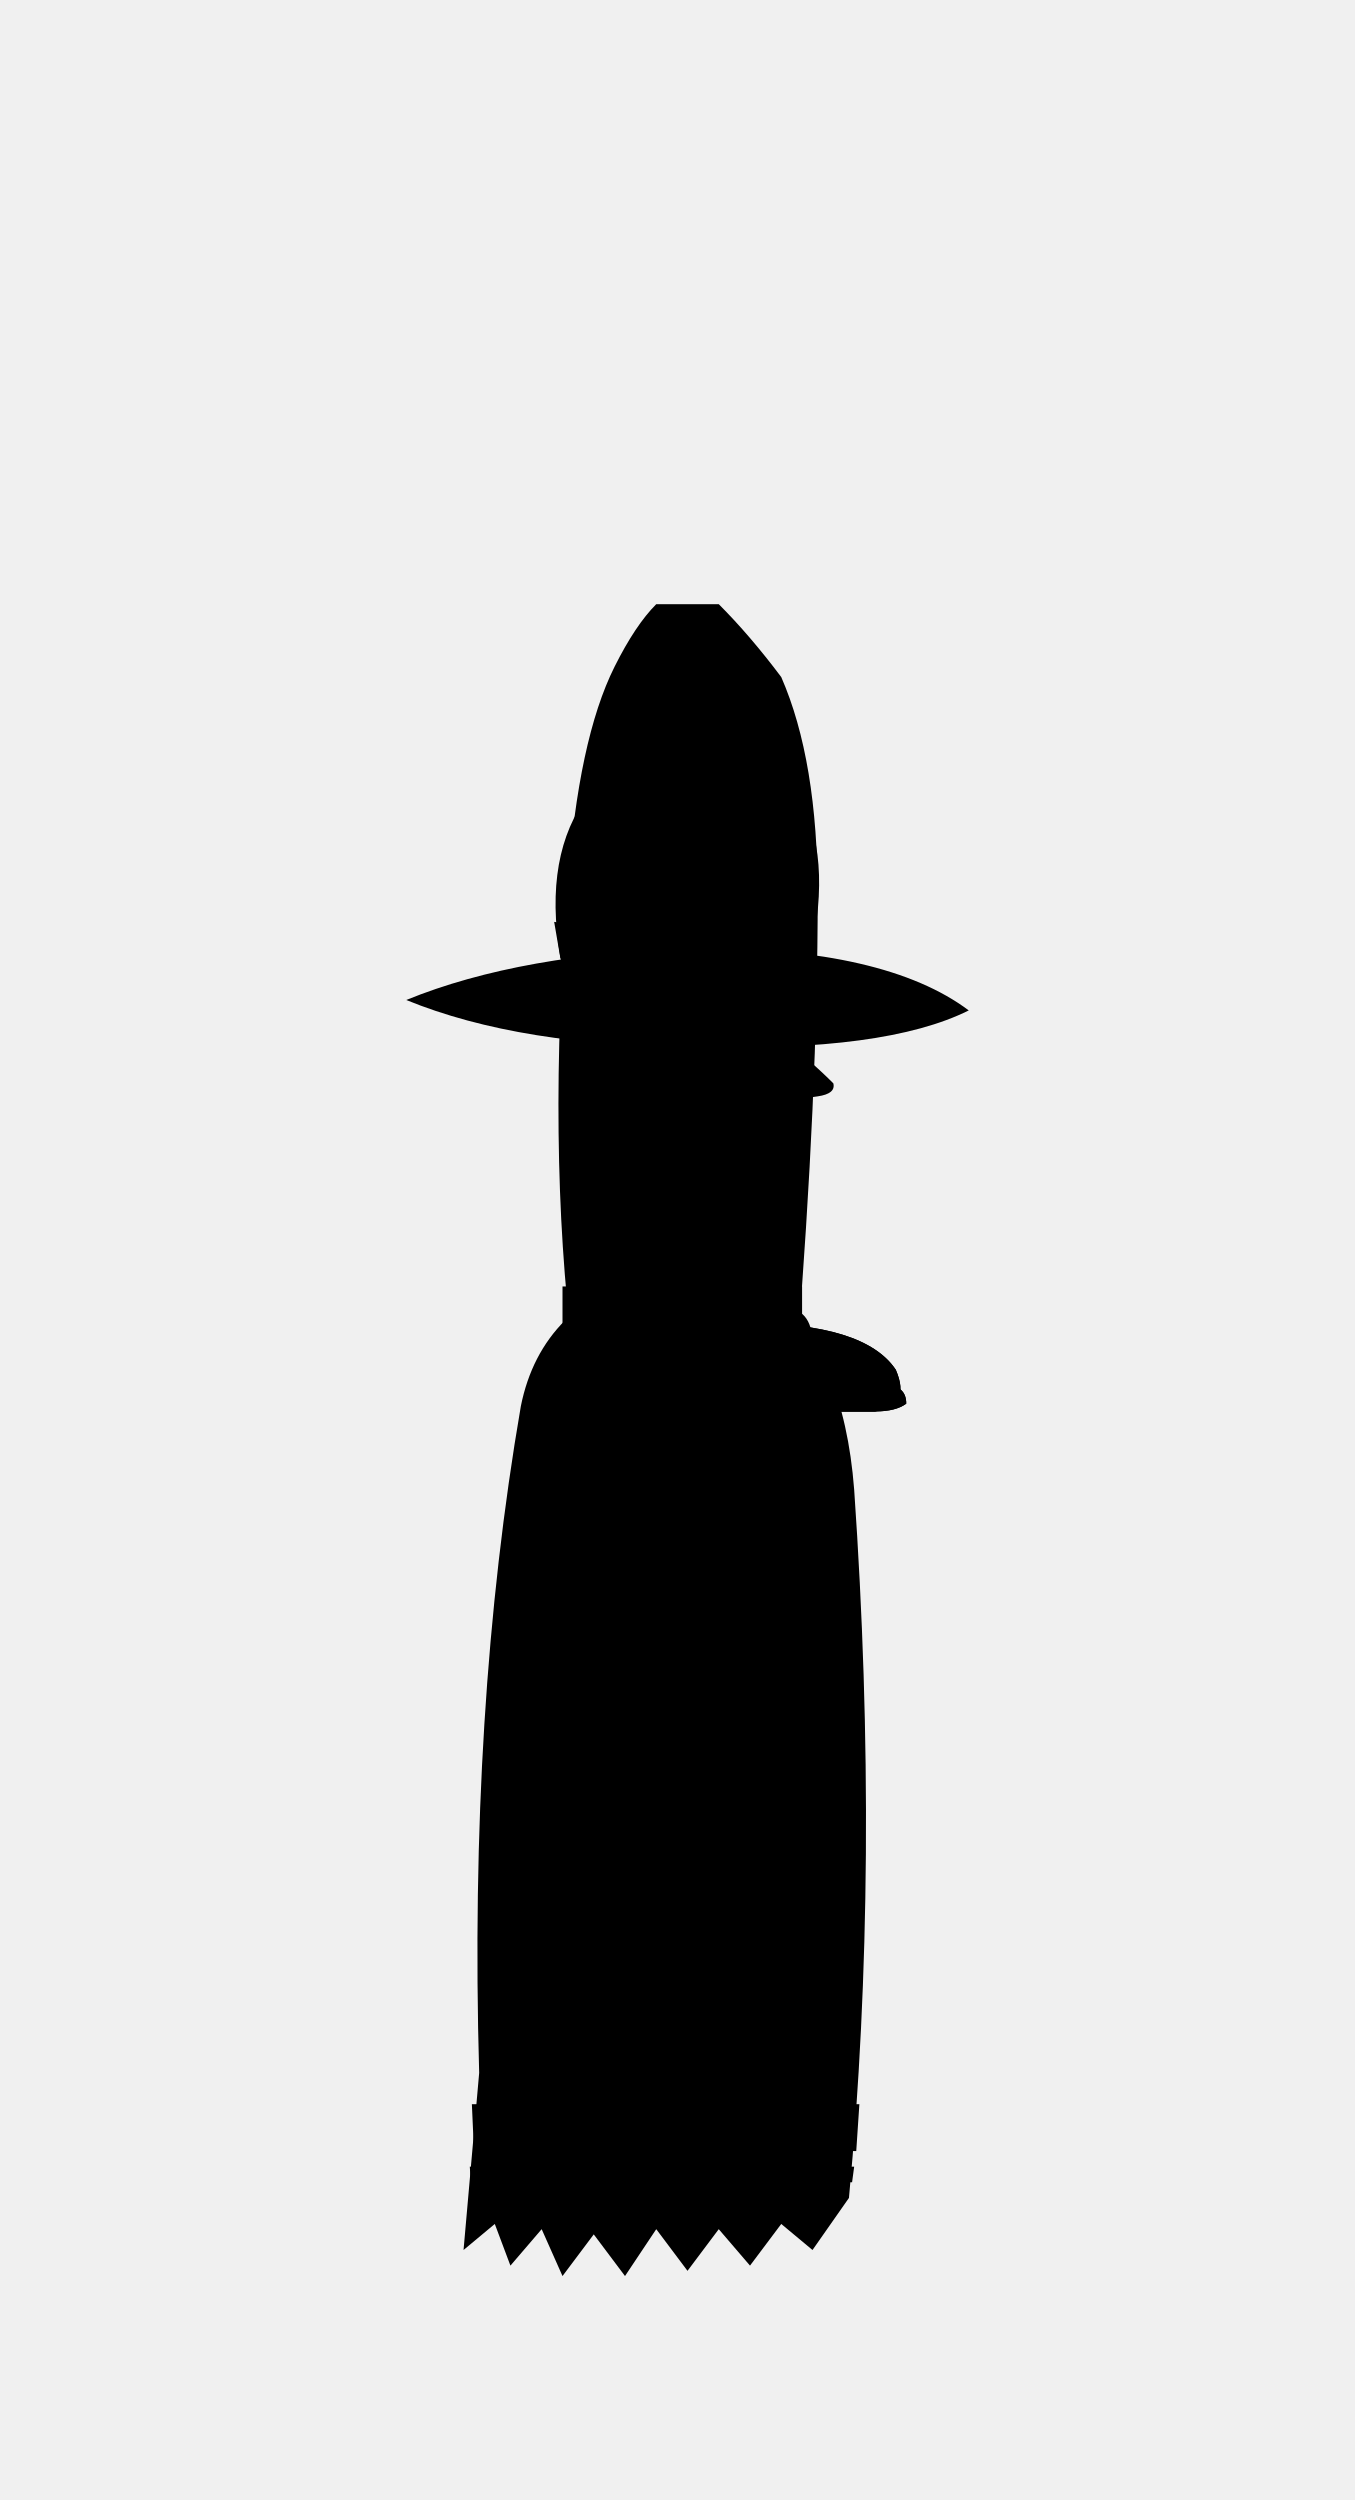
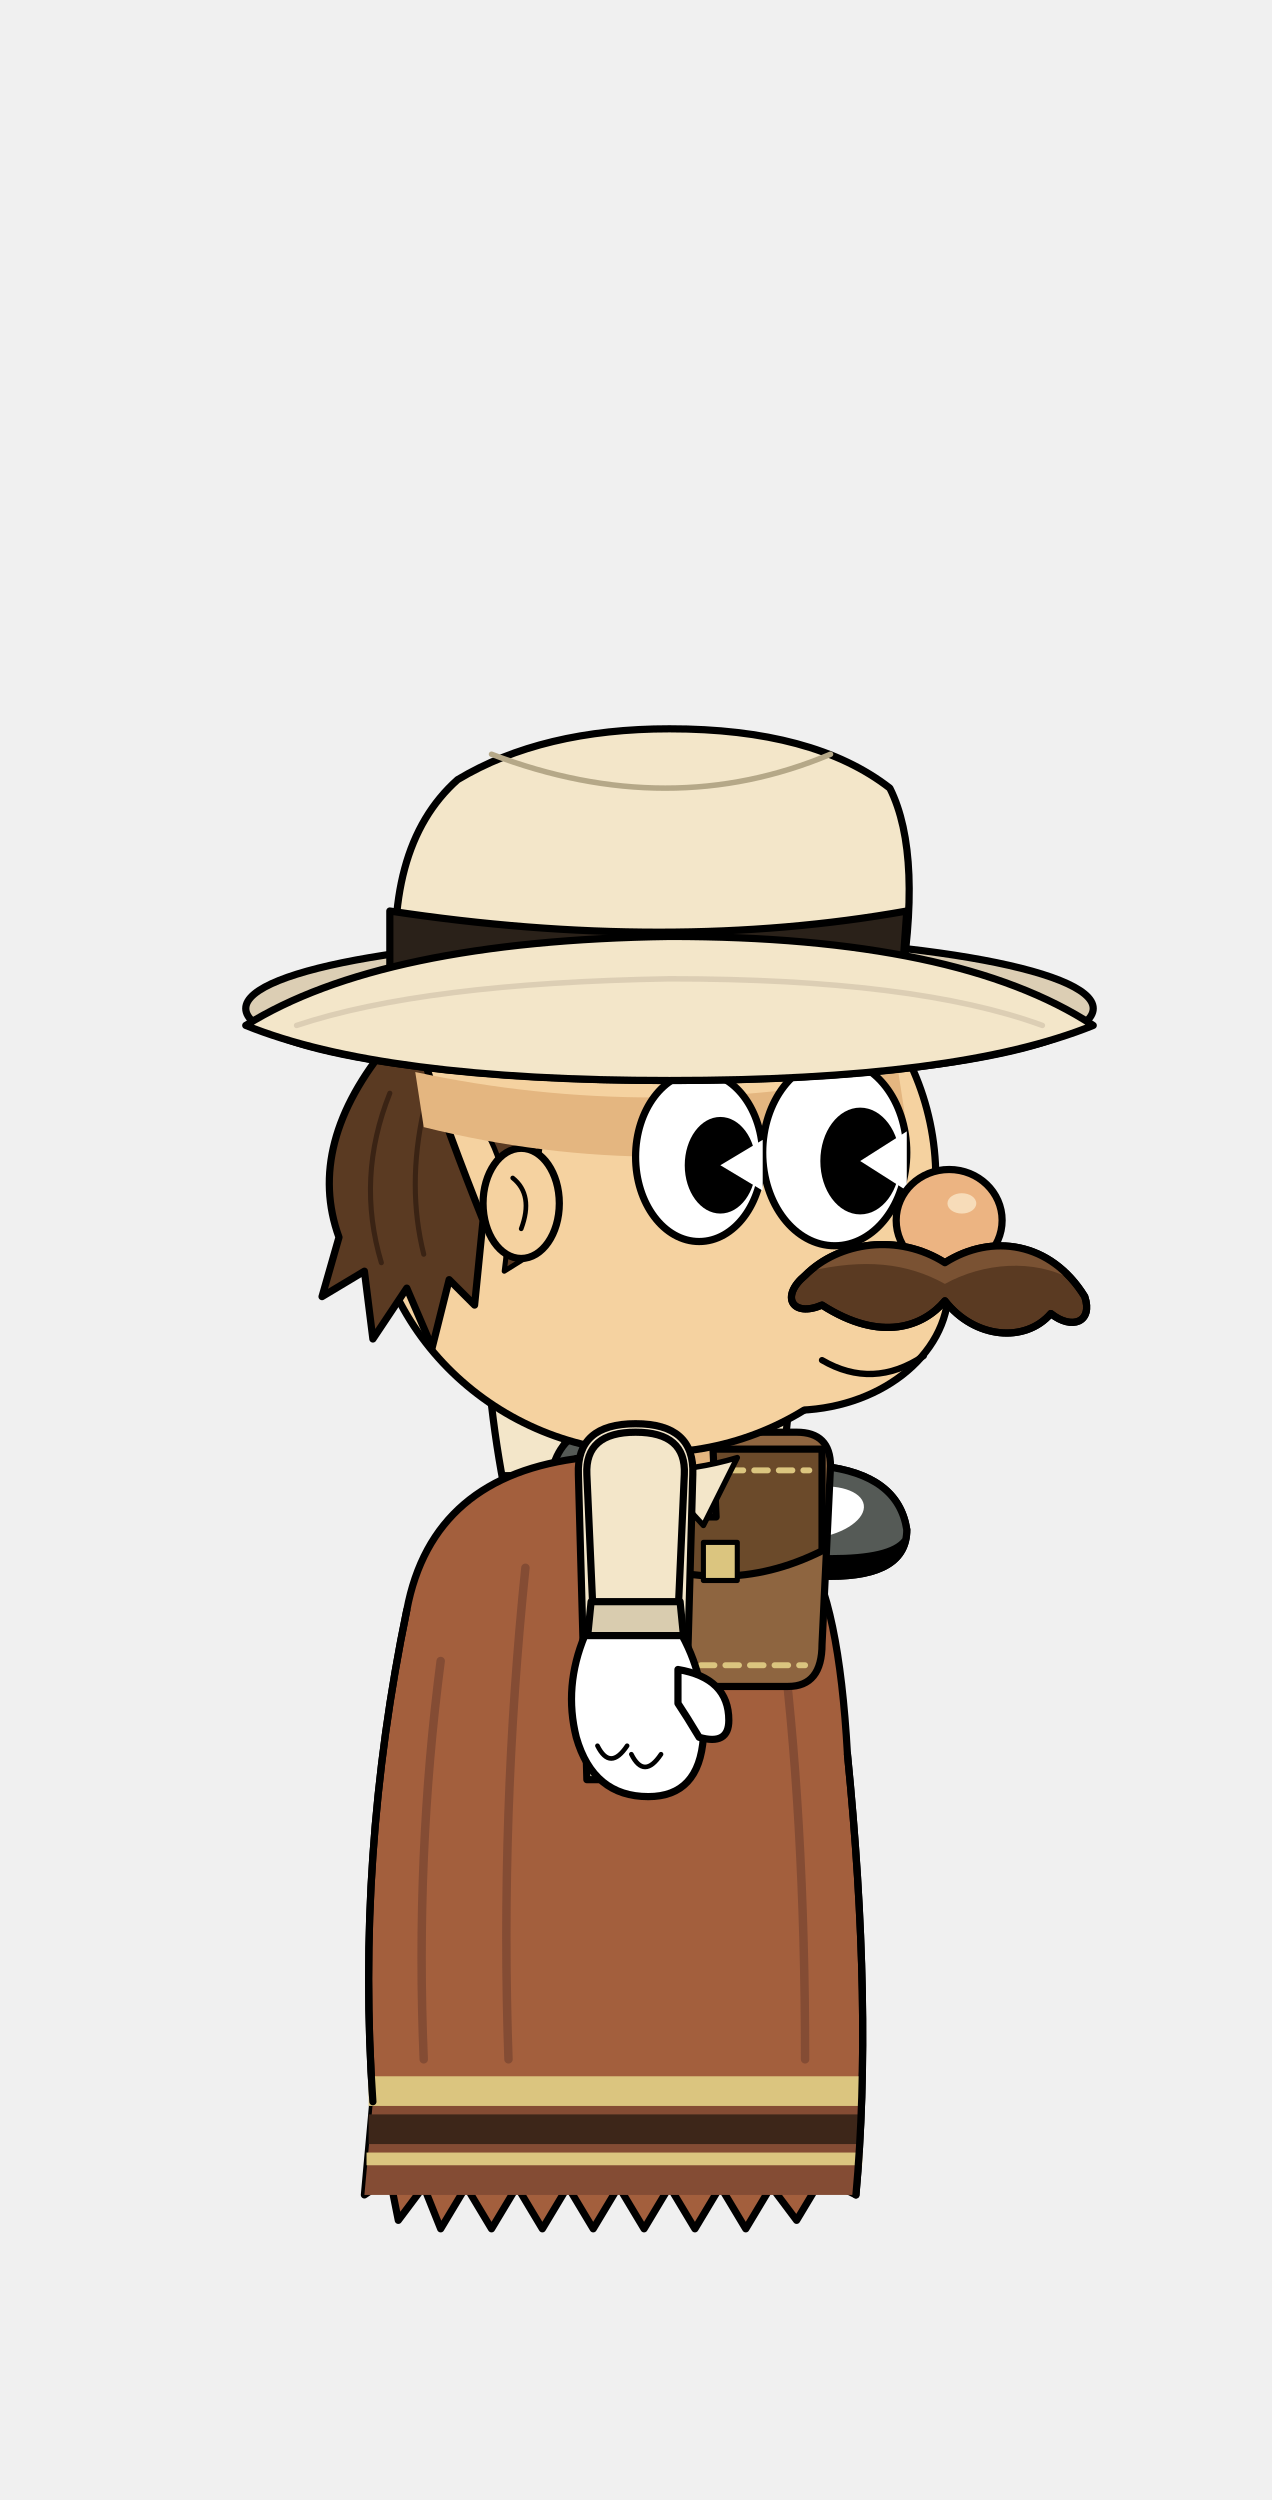
- <svg xmlns="http://www.w3.org/2000/svg" viewBox="-130 -250 260 480" width="260" height="480" data-suelo="0 210" data-mira="1" focusable="false" aria-hidden="true">
+ <svg xmlns="http://www.w3.org/2000/svg" viewBox="-150 -350 300 590" width="300" height="590" data-suelo="0 210" data-mira="1" focusable="false" aria-hidden="true">
  <g data-parte="cuerpo" data-pos="0 0">
-     <g class="lejos" data-parte="brazo-i" data-pos="2 -122" data-largo="70">
-       <path class="camisa" d="M-10 -6Q-14 6 -12 28Q-10 52 -8 70L9 70Q11 50 12 28Q13 6 10 -6Q0 -10 -10 -6Z" />
+     <g data-parte="brazo-i" data-pos="2 -122" data-largo="70">
+       <path d="M-13.5 -2Q-14 -14 0 -14Q14 -14 13.5 -2L11.5 70L-11.5 70Z" fill="#c9bd9f" stroke="#000" stroke-width="1.7" stroke-linejoin="round" stroke-linecap="round" />
+       <path d="M-4 14Q-5 34 -3 52" fill="none" stroke="#b3a98c" stroke-width="1.2" stroke-linejoin="round" stroke-linecap="round" />
      <g data-parte="antebrazo-i" data-pos="0 70" data-largo="72">
-         <path class="piel" d="M-8 0Q-9 20 -5 58L-4 64L5 64Q8 22 8 0Z" />
-         <path class="camisa" d="M-11 -4L11 -4L10 8L-10 8Z" />
-         <path class="piel" d="M-5 62Q-8 74 -6 84Q-3 91 2 91Q7 90 8 82Q8 72 5 62Z" />
-         <path class="piel" d="M5 68Q12 74 10 83Q8 79 4 77Z" />
+         <path d="M-11.5 -2Q-12 -12 0 -12Q12 -12 11.5 -2L9.8 36L-9.8 36Z" fill="#c9bd9f" stroke="#000" stroke-width="1.7" stroke-linejoin="round" stroke-linecap="round" />
+         <path d="M-10.5 28L10.5 28L11.5 38L-11.5 38Z" fill="#b3a98c" stroke="#000" stroke-width="1.7" stroke-linejoin="round" stroke-linecap="round" />
+         <g class="puno">
+           <path d="M-12 36Q-17 48 -14 60Q-10 74 3 74Q15 74 16 60Q17 47 11 36Z" fill="#e6e6e6" stroke="#000" stroke-width="1.7" stroke-linejoin="round" stroke-linecap="round" />
+           <path d="M-9 62Q-6 68 -2 62M-1 64Q2 70 6 64" fill="none" stroke="#000" stroke-width="1.1" stroke-linejoin="round" stroke-linecap="round" />
+           <path d="M10 44Q22 46 22 56Q22 62 15 60Q12 55 10 52Z" fill="#e6e6e6" stroke="#000" stroke-width="1.7" stroke-linejoin="round" stroke-linecap="round" />
+         </g>
+         <g class="senala" opacity="0">
+           <path d="M-12 36Q-17 44 -14 52Q-11 60 -3 62L-3 64L9 64L9 62Q14 60 14 52Q15 44 11 36Z" fill="#e6e6e6" stroke="#000" stroke-width="1.7" stroke-linejoin="round" stroke-linecap="round" />
+           <path d="M1 54L1 72Q1 77 5.5 77Q10 77 10 72L10 54Z" fill="#e6e6e6" stroke="#000" stroke-width="1.7" stroke-linejoin="round" stroke-linecap="round" />
+           <path d="M-8 54Q-4 58 -1 54" fill="none" stroke="#000" stroke-width="1.1" stroke-linejoin="round" stroke-linecap="round" />
+           <path d="M10 42Q21 44 21 52Q21 57 15 55Q12 51 10 48Z" fill="#e6e6e6" stroke="#000" stroke-width="1.7" stroke-linejoin="round" stroke-linecap="round" />
+         </g>
      </g>
    </g>
-     <g class="lejos" data-parte="muslo-i" data-pos="0 0" data-largo="100">
-       <path class="pantalon" d="M-19 -10Q-23 30 -17 100L15 100Q21 40 20 -10Z" />
-       <path class="pliegue-p" d="M-6 6Q-2 22 -8 40M6 14Q10 30 4 44" fill="none" />
+     <g data-parte="muslo-i" data-pos="0 0" data-largo="100">
+       <path d="M-18 -2Q-19 -16 0 -16Q19 -16 18 -2L14.5 100L-14.5 100Z" fill="#44606d" stroke="#000" stroke-width="1.7" stroke-linejoin="round" stroke-linecap="round" />
+       <path d="M-5 14Q-8 40 -6 70" fill="none" stroke="#45596a" stroke-width="1.4" stroke-linejoin="round" stroke-linecap="round" />
      <g data-parte="pierna-i" data-pos="0 100" data-largo="92">
-         <path class="pantalon" d="M-15 -3Q-18 14 -15 40Q-12 70 -9 92L10 92Q11 70 14 44Q17 14 15 -3Z" />
-         <path class="pliegue-p" d="M-7 6Q-4 14 -9 26M4 40Q8 56 2 70" fill="none" />
+         <path d="M-14.5 -2Q-15 -14 0 -14Q15 -14 14.5 -2L11.5 82L-11.5 82Z" fill="#44606d" stroke="#000" stroke-width="1.7" stroke-linejoin="round" stroke-linecap="round" />
+         <path d="M-5 40Q-6 56 -4 70" fill="none" stroke="#45596a" stroke-width="1.3" stroke-linejoin="round" stroke-linecap="round" />
        <g data-parte="pie-i" data-pos="0 92">
-           <path class="bota" d="M-11 -24L12 -24L13 4Q36 4 42 13Q45 20 38 21L-13 21Q-16 6 -11 -24Z" />
-           <path class="puno" d="M-11.4 -24L12.4 -24L12.7 -16L-11.2 -16Z" />
-           <path class="suela" d="M-13.5 16L40 16Q44 16 44 19.5Q42 21 38 21L-13 21Z" />
+           <path d="M-16 -32Q-19 -22 -16 -10Q-21 -5 -20 5Q-22 17 -15 22L46 22Q64 22 64 11Q62 -2 44 -4Q28 -6 16 -9Q18 -22 16 -32Q0 -38 -16 -32Z" fill="#424744" stroke="#000" stroke-width="1.7" stroke-linejoin="round" stroke-linecap="round" />
+           <path d="M-16 -14Q0 -10 16 -14" fill="none" stroke="#262626" stroke-width="1.4" stroke-linejoin="round" stroke-linecap="round" />
+           <path d="M-15 -23Q0 -19 15 -23" fill="none" stroke="#262626" stroke-width="1.2" stroke-linejoin="round" stroke-linecap="round" />
+           <ellipse cx="42" cy="7" rx="12" ry="6" fill="#fff" transform="rotate(-9 42 7)" />
+           <path d="M-16 17L46 17Q60 17 63 13Q65 21 48 22L-14 22Q-22 20 -20 13Z" fill="#000" />
        </g>
      </g>
    </g>
    <g data-parte="torso" data-pos="0 0">
-       <path class="camisa" d="M-20 10Q-25 -30 -21 -80Q-19 -108 -12 -122Q-8 -130 -4 -134L8 -134Q14 -128 20 -120Q27 -104 27 -78Q27 -40 23 10Z" />
-       <path class="cinto" d="M-22 -3L24 -3L24 8L-22 8Z" />
-       <path class="hebilla" d="M12 -4L21 -4L21 9L12 9Z" />
-       <g data-parte="ruana" data-pos="-4 -128">
-         <g transform="translate(4 128)">
-           <path class="ruana" d="M-8 -134Q-30 -128 -34 -108Q-44 -50 -42 20L-45 54L-39 49L-36 57L-30 50L-26 59L-20 51L-14 59L-8 50L-2 58L4 50L10 57L16 49L22 54L29 44Q35 -20 30 -92Q28 -118 14 -130Z" />
-           <path class="franja" d="M-43.4 26L31 26L30.4 35L-43 35Z" />
-           <path class="franja" d="M-43.8 38L30 38L29.6 41L-43.6 41Z" />
-           <path class="pliegue" d="M-30 -92Q-35 -30 -35 24" />
-           <path class="pliegue" d="M-16 -104Q-20 -40 -18 24" />
-           <path class="pliegue" d="M12 -110Q18 -50 20 24" />
-         </g>
-       </g>
-       <path class="correa" d="M-5 -124Q4 -62 14 4" fill="none" />
-       <g data-parte="carriel" data-pos="12 4">
-         <g transform="translate(-12 -4)">
-           <path class="cuero" d="M-4 8Q-6 5 -1 5L32 5Q38 5 38 12L37 44Q37 52 30 52L2 52Q-6 52 -6 44Z" />
-           <path class="solapa" d="M-4 8L37 8L37 24Q17 34 -5 24Z" />
-           <path class="hebilla" d="M14 24L20 24L20 31L14 31Z" />
-           <path class="puntada" d="M-1 11L35 11M-2 47L34 47" fill="none" />
-         </g>
-       </g>
-       <g data-parte="cabeza" data-pos="0 -132">
-         <path class="piel" d="M-8 8L-7 -14Q2 -10 10 -14L11 8Z" />
-         <path class="piel" d="M-9 -14Q-23 -24 -22 -40Q-22 -58 -8 -65Q6 -70 17 -62L20 -55L19.5 -51Q25 -47 30 -42Q30.5 -40 27 -39.5L23.5 -39Q25 -36 24 -34.5L22 -32.5Q24.5 -31 24 -29L21.5 -27Q24 -25 23 -21Q21 -13 11 -11Q2 -10 -5 -13Z" />
-         <path class="pelo" d="M-22 -40Q-23 -56 -10 -64Q-2 -66 4 -64Q-6 -52 -9 -38Q-12 -30 -15 -22Q-20 -28 -22 -40Z" />
-         <ellipse class="oreja" cx="-5" cy="-38" rx="4.5" ry="7" />
-         <path class="rasgo" d="M11 -48Q15 -50 19 -48" fill="none" />
-         <ellipse class="ojo" cx="15" cy="-45" rx="1.7" ry="2.1" />
-         <path class="rasgo" d="M17 -31Q20.5 -30 22.5 -31.5" fill="none" />
-         <path class="sombra-ala" d="M-14 -62Q4 -56 22 -60L22 -49Q4 -52 -14 -51Z" />
-         <path class="copa" d="M-22 -64Q-26 -84 -18 -96Q-10 -104 4 -104Q18 -104 24 -96Q30 -84 25 -64Q2 -60 -22 -64Z" />
-         <path class="banda" d="M-22.4 -66Q2 -62 25.4 -66L26 -73Q2 -69 -23.6 -73Z" />
-         <path class="ala" d="M-52 -58Q-30 -67 4 -68Q40 -68 56 -56Q40 -48 4 -49Q-30 -49 -52 -58Z" />
-         <path class="trazo-ala" d="M-48 -57Q-30 -62 4 -63Q38 -63 52 -56" fill="none" />
-         <path class="trazo-copa" d="M-16 -80Q4 -76 20 -80M-18 -90Q4 -86 22 -90" fill="none" />
-       </g>
+       <path d="M-34 -108Q-40 -132 -14 -134L16 -134Q40 -132 36 -106Q41 -40 33 6Q0 14 -30 6Q-40 -40 -34 -108Z" fill="#f3e6c9" stroke="#000" stroke-width="1.7" stroke-linejoin="round" stroke-linecap="round" />
+       <path d="M2 -128L2 -20" fill="none" stroke="#d9ccaf" stroke-width="1.1" stroke-linejoin="round" stroke-linecap="round" />
+       <path d="M-31 -2L33 -2L34 10L-30 10Z" fill="#3a2619" stroke="#000" stroke-width="1.2" stroke-linejoin="round" stroke-linecap="round" />
+       <path d="M14 -3L25 -3L25 9L14 9Z" fill="#dbc57f" stroke="#000" stroke-width="1.2" stroke-linejoin="round" stroke-linecap="round" />
    </g>
    <g data-parte="muslo-d" data-pos="0 0" data-largo="100">
-       <path class="pantalon" d="M-19 -10Q-23 30 -17 100L15 100Q21 40 20 -10Z" />
-       <path class="pliegue-p" d="M-6 6Q-2 22 -8 40M6 14Q10 30 4 44" fill="none" />
+       <path d="M-18 -2Q-19 -16 0 -16Q19 -16 18 -2L14.5 100L-14.5 100Z" fill="#556f7c" stroke="#000" stroke-width="1.7" stroke-linejoin="round" stroke-linecap="round" />
+       <path d="M-5 14Q-8 40 -6 70" fill="none" stroke="#45596a" stroke-width="1.4" stroke-linejoin="round" stroke-linecap="round" />
      <g data-parte="pierna-d" data-pos="0 100" data-largo="92">
-         <path class="pantalon" d="M-15 -3Q-18 14 -15 40Q-12 70 -9 92L10 92Q11 70 14 44Q17 14 15 -3Z" />
-         <path class="pliegue-p" d="M-7 6Q-4 14 -9 26M4 40Q8 56 2 70" fill="none" />
+         <path d="M-14.5 -2Q-15 -14 0 -14Q15 -14 14.5 -2L11.5 82L-11.5 82Z" fill="#556f7c" stroke="#000" stroke-width="1.7" stroke-linejoin="round" stroke-linecap="round" />
+         <path d="M-5 40Q-6 56 -4 70" fill="none" stroke="#45596a" stroke-width="1.3" stroke-linejoin="round" stroke-linecap="round" />
        <g data-parte="pie-d" data-pos="0 92">
-           <path class="bota" d="M-11 -24L12 -24L13 4Q36 4 42 13Q45 20 38 21L-13 21Q-16 6 -11 -24Z" />
-           <path class="puno" d="M-11.4 -24L12.4 -24L12.7 -16L-11.2 -16Z" />
-           <path class="suela" d="M-13.5 16L40 16Q44 16 44 19.5Q42 21 38 21L-13 21Z" />
+           <path d="M-16 -32Q-19 -22 -16 -10Q-21 -5 -20 5Q-22 17 -15 22L46 22Q64 22 64 11Q62 -2 44 -4Q28 -6 16 -9Q18 -22 16 -32Q0 -38 -16 -32Z" fill="#555a56" stroke="#000" stroke-width="1.7" stroke-linejoin="round" stroke-linecap="round" />
+           <path d="M-16 -14Q0 -10 16 -14" fill="none" stroke="#383c39" stroke-width="1.4" stroke-linejoin="round" stroke-linecap="round" />
+           <path d="M-15 -23Q0 -19 15 -23" fill="none" stroke="#383c39" stroke-width="1.2" stroke-linejoin="round" stroke-linecap="round" />
+           <ellipse cx="42" cy="7" rx="12" ry="6" fill="#fff" transform="rotate(-9 42 7)" />
+           <path d="M-16 17L46 17Q60 17 63 13Q65 21 48 22L-14 22Q-22 20 -20 13Z" fill="#000" />
        </g>
      </g>
    </g>
+     <g data-parte="ruana" data-pos="-4 -128">
+       <g transform="translate(4 128)">
+         <path d="M-16 -134Q-52 -130 -58 -98Q-70 -40 -66 18L-68 40L-62 36L-60 46L-54 38L-50 48L-44 38L-38 48L-32 38L-26 48L-20 38L-14 48L-8 38L-2 48L4 38L10 48L16 38L22 48L28 38L34 46L40 36L48 40Q52 -4 46 -64Q44 -100 36 -112Q26 -130 16 -134Q8 -118 0 -92Q-6 -118 -16 -134Z" fill="#a35f3d" stroke="#000" stroke-width="1.7" stroke-linejoin="round" stroke-linecap="round" />
+         <path d="M-66 18L-68 40L48 40Q49 30 49 18Z" fill="#844c34" />
+         <path d="M-67 12L49 12L49 19L-67 19Z" fill="#dbc57f" />
+         <path d="M-67 21L49 21L49 28L-67 28Z" fill="#3d2619" />
+         <path d="M-67.5 30L49.5 30L49.5 33L-67.5 33Z" fill="#dbc57f" />
+         <path d="M-58 -98Q-70 -40 -66 18" fill="none" stroke="#000" stroke-width="1.7" stroke-linejoin="round" stroke-linecap="round" />
+         <path d="M46 -64Q52 -4 48 40" fill="none" stroke="#000" stroke-width="1.7" stroke-linejoin="round" stroke-linecap="round" />
+         <path d="M-50 -86Q-56 -40 -54 8" fill="none" stroke="#844c34" stroke-width="2" stroke-linejoin="round" stroke-linecap="round" />
+         <path d="M-30 -108Q-36 -50 -34 8" fill="none" stroke="#844c34" stroke-width="2" stroke-linejoin="round" stroke-linecap="round" />
+         <path d="M30 -96Q36 -50 36 8" fill="none" stroke="#844c34" stroke-width="2" stroke-linejoin="round" stroke-linecap="round" />
+       </g>
+     </g>
+     <g data-parte="carriel" data-pos="14 6">
+       <g transform="translate(-14 -6)">
+         <path d="M-8 -128Q4 -60 22 -4" fill="none" stroke="#6b4a2a" stroke-width="6" stroke-linejoin="round" stroke-linecap="round" />
+         <path d="M-8 -128Q4 -60 22 -4" fill="none" stroke="#000" stroke-width="1" stroke-linejoin="round" stroke-linecap="round" opacity=".0" />
+         <path d="M10 -2Q8 -6 14 -6L52 -6Q60 -6 60 2L58 44Q58 54 50 54L18 54Q8 54 8 44Z" fill="#8e6540" stroke="#000" stroke-width="1.7" stroke-linejoin="round" stroke-linecap="round" />
+         <path d="M10 -2L58 -2L58 22Q34 34 9 22Z" fill="#6b4a2a" stroke="#000" stroke-width="1.7" stroke-linejoin="round" stroke-linecap="round" />
+         <path d="M30 20L38 20L38 29L30 29Z" fill="#dbc57f" stroke="#000" stroke-width="1.2" stroke-linejoin="round" stroke-linecap="round" />
+         <path d="M13 3L55 3M12 49L54 49" fill="none" stroke="#dbc57f" stroke-width="1.4" stroke-linejoin="round" stroke-linecap="round" stroke-dasharray="3.2 2.6" />
+       </g>
+     </g>
+     <g data-parte="cabeza" data-pos="0 -132">
+       <path d="M-13 8L-12 -14Q4 -8 18 -14L19 8Z" fill="#e4b680" stroke="#000" stroke-width="1.7" stroke-linejoin="round" stroke-linecap="round" />
+       <path d="M-14 -6L-3 10L5 -2L16 10L24 -6Q4 0 -14 -6Z" fill="#f3e6c9" stroke="#000" stroke-width="1.3" stroke-linejoin="round" stroke-linecap="round" />
+       <g fill="#000" stroke="#000" stroke-width="3.4" stroke-linejoin="round" stroke-linecap="round">
+         <ellipse cx="4" cy="-72" rx="66" ry="64" />
+         <ellipse cx="37" cy="-46" rx="36" ry="28" />
+       </g>
+       <g fill="#f5d2a0">
+         <ellipse cx="4" cy="-72" rx="66" ry="64" />
+         <ellipse cx="37" cy="-46" rx="36" ry="28" />
+       </g>
+       <path d="M-58 -104Q-78 -80 -70 -58L-74 -44L-64 -50L-62 -34L-54 -46L-48 -32L-44 -48L-38 -42L-36 -62Q-44 -82 -50 -100Z" fill="#5a3a22" stroke="#000" stroke-width="1.7" stroke-linejoin="round" stroke-linecap="round" />
+       <path d="M-58 -92Q-66 -72 -60 -52M-50 -88Q-54 -70 -50 -54" fill="none" stroke="#3a2314" stroke-width="1.2" stroke-linejoin="round" stroke-linecap="round" />
+       <path d="M-36 -84Q-28 -72 -31 -50L-23 -55Q-25 -72 -21 -86Z" fill="#5a3a22" stroke="#000" stroke-width="1.2" stroke-linejoin="round" stroke-linecap="round" />
+       <ellipse cx="-27" cy="-66" rx="9" ry="13" fill="#f5d2a0" stroke="#000" stroke-width="1.7" stroke-linejoin="round" stroke-linecap="round" />
+       <path d="M-29 -72Q-24 -68 -27 -60" fill="none" stroke="#000" stroke-width="1.1" stroke-linejoin="round" stroke-linecap="round" />
+       <path d="M-52 -97Q4 -85 62 -97L64 -84Q6 -70 -50 -84Z" fill="#e4b680" />
+       <g class="ojos">
+         <ellipse cx="15" cy="-77" rx="15" ry="20" fill="#fff" stroke="#000" stroke-width="1.7" stroke-linejoin="round" stroke-linecap="round" />
+         <ellipse cx="47" cy="-78" rx="17" ry="22" fill="#fff" stroke="#000" stroke-width="1.7" stroke-linejoin="round" stroke-linecap="round" />
+         <g class="pupilas">
+           <ellipse cx="20" cy="-75" rx="8.4" ry="11.4" fill="#000" />
+           <path d="M20 -75L30 -81L30 -69Z" fill="#fff" />
+           <ellipse cx="53" cy="-76" rx="9.4" ry="12.6" fill="#000" />
+           <path d="M53 -76L64 -83L64 -69Z" fill="#fff" />
+         </g>
+       </g>
+       <g class="cejas">
+         <path d="M2 -103Q16 -113 30 -103" fill="none" stroke="#5a3a22" stroke-width="5.2" stroke-linejoin="round" stroke-linecap="round" />
+         <path d="M33 -105Q48 -116 64 -105" fill="none" stroke="#5a3a22" stroke-width="5.8" stroke-linejoin="round" stroke-linecap="round" />
+       </g>
+       <ellipse cx="74" cy="-62" rx="12.5" ry="12" fill="#ecb482" stroke="#000" stroke-width="1.7" stroke-linejoin="round" stroke-linecap="round" />
+       <ellipse cx="77" cy="-66" rx="3.4" ry="2.4" fill="#f7dcb9" />
+       <g class="bigote">
+         <path d="M73 -52C62 -59 48 -57 40 -49C34 -44 37 -39 44 -42C58 -33 68 -37 73 -43C80 -34 92 -33 98 -40C103 -36 108 -38 106 -44C98 -57 84 -59 73 -52Z" fill="#5a3a22" stroke="#000" stroke-width="1.7" stroke-linejoin="round" stroke-linecap="round" />
+         <path d="M73 -52C62 -59 48 -57 41 -50C54 -53 64 -52 73 -47C82 -52 94 -53 103 -48C96 -57 84 -59 73 -52Z" fill="#7a5233" />
+         <path d="M73 -52C62 -59 48 -57 40 -49C34 -44 37 -39 44 -42C58 -33 68 -37 73 -43C80 -34 92 -33 98 -40C103 -36 108 -38 106 -44C98 -57 84 -59 73 -52Z" fill="none" stroke="#000" stroke-width="1.7" stroke-linejoin="round" stroke-linecap="round" />
+       </g>
+       <g class="boca">
+         <path d="M44 -29Q56 -22 68 -30" fill="none" stroke="#000" stroke-width="1.5" stroke-linejoin="round" stroke-linecap="round" />
+       </g>
+       <g class="boca-o" opacity="0">
+         <ellipse cx="56" cy="-22" rx="9.5" ry="11.5" fill="#1a0c08" stroke="#000" stroke-width="1.7" stroke-linejoin="round" stroke-linecap="round" />
+         <path d="M48 -16Q56 -10 64 -16Q56 -20 48 -16Z" fill="#ce5962" />
+       </g>
+       <ellipse cx="8" cy="-112" rx="100" ry="17" fill="#dcceb4" stroke="#000" stroke-width="1.7" stroke-linejoin="round" stroke-linecap="round" />
+       <path d="M-56 -114Q-60 -150 -42 -166Q-22 -178 8 -178Q42 -178 60 -164Q68 -148 62 -114Q8 -102 -56 -114Z" fill="#f3e6c9" stroke="#000" stroke-width="1.7" stroke-linejoin="round" stroke-linecap="round" />
+       <path d="M-58 -121Q8 -110 63 -121L64 -135Q8 -125 -58 -135Z" fill="#2a2119" stroke="#000" stroke-width="1.7" stroke-linejoin="round" stroke-linecap="round" />
+       <path d="M-34 -172Q8 -156 46 -172" fill="none" stroke="#b5a888" stroke-width="1.3" stroke-linejoin="round" stroke-linecap="round" />
+       <path d="M-92 -108Q-60 -128 8 -129Q76 -129 108 -108Q76 -95 8 -95Q-60 -95 -92 -108Z" fill="#f3e6c9" stroke="#000" stroke-width="1.7" stroke-linejoin="round" stroke-linecap="round" />
+       <path d="M-80 -108Q-50 -118 8 -119Q66 -119 96 -108" fill="none" stroke="#dcceb4" stroke-width="1.3" stroke-linejoin="round" stroke-linecap="round" />
+     </g>
    <g data-parte="brazo-d" data-pos="2 -122" data-largo="70">
-       <path class="camisa" d="M-10 -6Q-14 6 -12 28Q-10 52 -8 70L9 70Q11 50 12 28Q13 6 10 -6Q0 -10 -10 -6Z" />
+       <path d="M-13.5 -2Q-14 -14 0 -14Q14 -14 13.5 -2L11.5 70L-11.5 70Z" fill="#f3e6c9" stroke="#000" stroke-width="1.7" stroke-linejoin="round" stroke-linecap="round" />
+       <path d="M-4 14Q-5 34 -3 52" fill="none" stroke="#d9ccaf" stroke-width="1.2" stroke-linejoin="round" stroke-linecap="round" />
      <g data-parte="antebrazo-d" data-pos="0 70" data-largo="72">
-         <path class="piel" d="M-8 0Q-9 20 -5 58L-4 64L5 64Q8 22 8 0Z" />
-         <path class="camisa" d="M-11 -4L11 -4L10 8L-10 8Z" />
-         <path class="piel" d="M-5 62Q-8 74 -6 84Q-3 91 2 91Q7 90 8 82Q8 72 5 62Z" />
-         <path class="piel" d="M5 68Q12 74 10 83Q8 79 4 77Z" />
+         <path d="M-11.5 -2Q-12 -12 0 -12Q12 -12 11.5 -2L9.8 36L-9.8 36Z" fill="#f3e6c9" stroke="#000" stroke-width="1.7" stroke-linejoin="round" stroke-linecap="round" />
+         <path d="M-10.5 28L10.5 28L11.5 38L-11.5 38Z" fill="#d9ccaf" stroke="#000" stroke-width="1.7" stroke-linejoin="round" stroke-linecap="round" />
+         <g class="puno">
+           <path d="M-12 36Q-17 48 -14 60Q-10 74 3 74Q15 74 16 60Q17 47 11 36Z" fill="#fff" stroke="#000" stroke-width="1.7" stroke-linejoin="round" stroke-linecap="round" />
+           <path d="M-9 62Q-6 68 -2 62M-1 64Q2 70 6 64" fill="none" stroke="#000" stroke-width="1.1" stroke-linejoin="round" stroke-linecap="round" />
+           <path d="M10 44Q22 46 22 56Q22 62 15 60Q12 55 10 52Z" fill="#fff" stroke="#000" stroke-width="1.7" stroke-linejoin="round" stroke-linecap="round" />
+         </g>
+         <g class="senala" opacity="0">
+           <path d="M-12 36Q-17 44 -14 52Q-11 60 -3 62L-3 64L9 64L9 62Q14 60 14 52Q15 44 11 36Z" fill="#fff" stroke="#000" stroke-width="1.7" stroke-linejoin="round" stroke-linecap="round" />
+           <path d="M1 54L1 72Q1 77 5.5 77Q10 77 10 72L10 54Z" fill="#fff" stroke="#000" stroke-width="1.7" stroke-linejoin="round" stroke-linecap="round" />
+           <path d="M-8 54Q-4 58 -1 54" fill="none" stroke="#000" stroke-width="1.1" stroke-linejoin="round" stroke-linecap="round" />
+           <path d="M10 42Q21 44 21 52Q21 57 15 55Q12 51 10 48Z" fill="#fff" stroke="#000" stroke-width="1.7" stroke-linejoin="round" stroke-linecap="round" />
+         </g>
      </g>
    </g>
  </g>
</svg>
